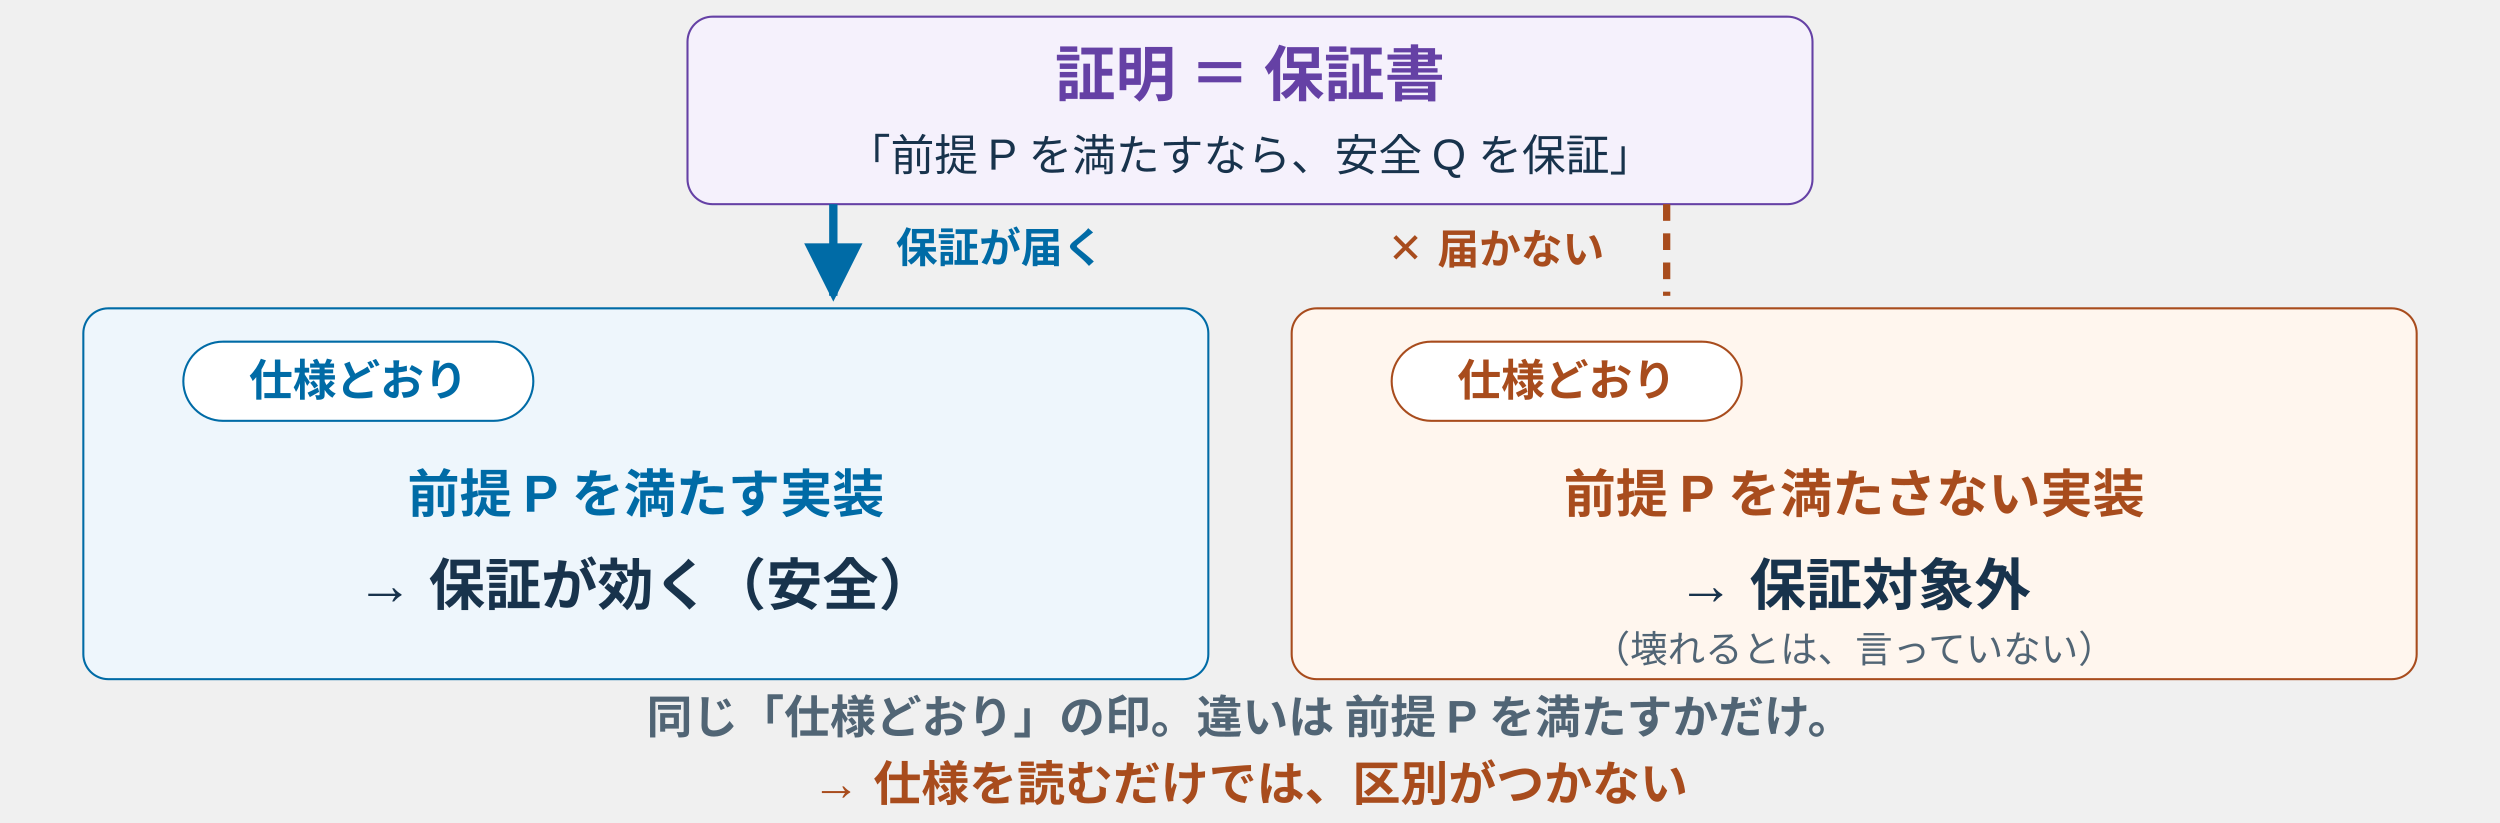
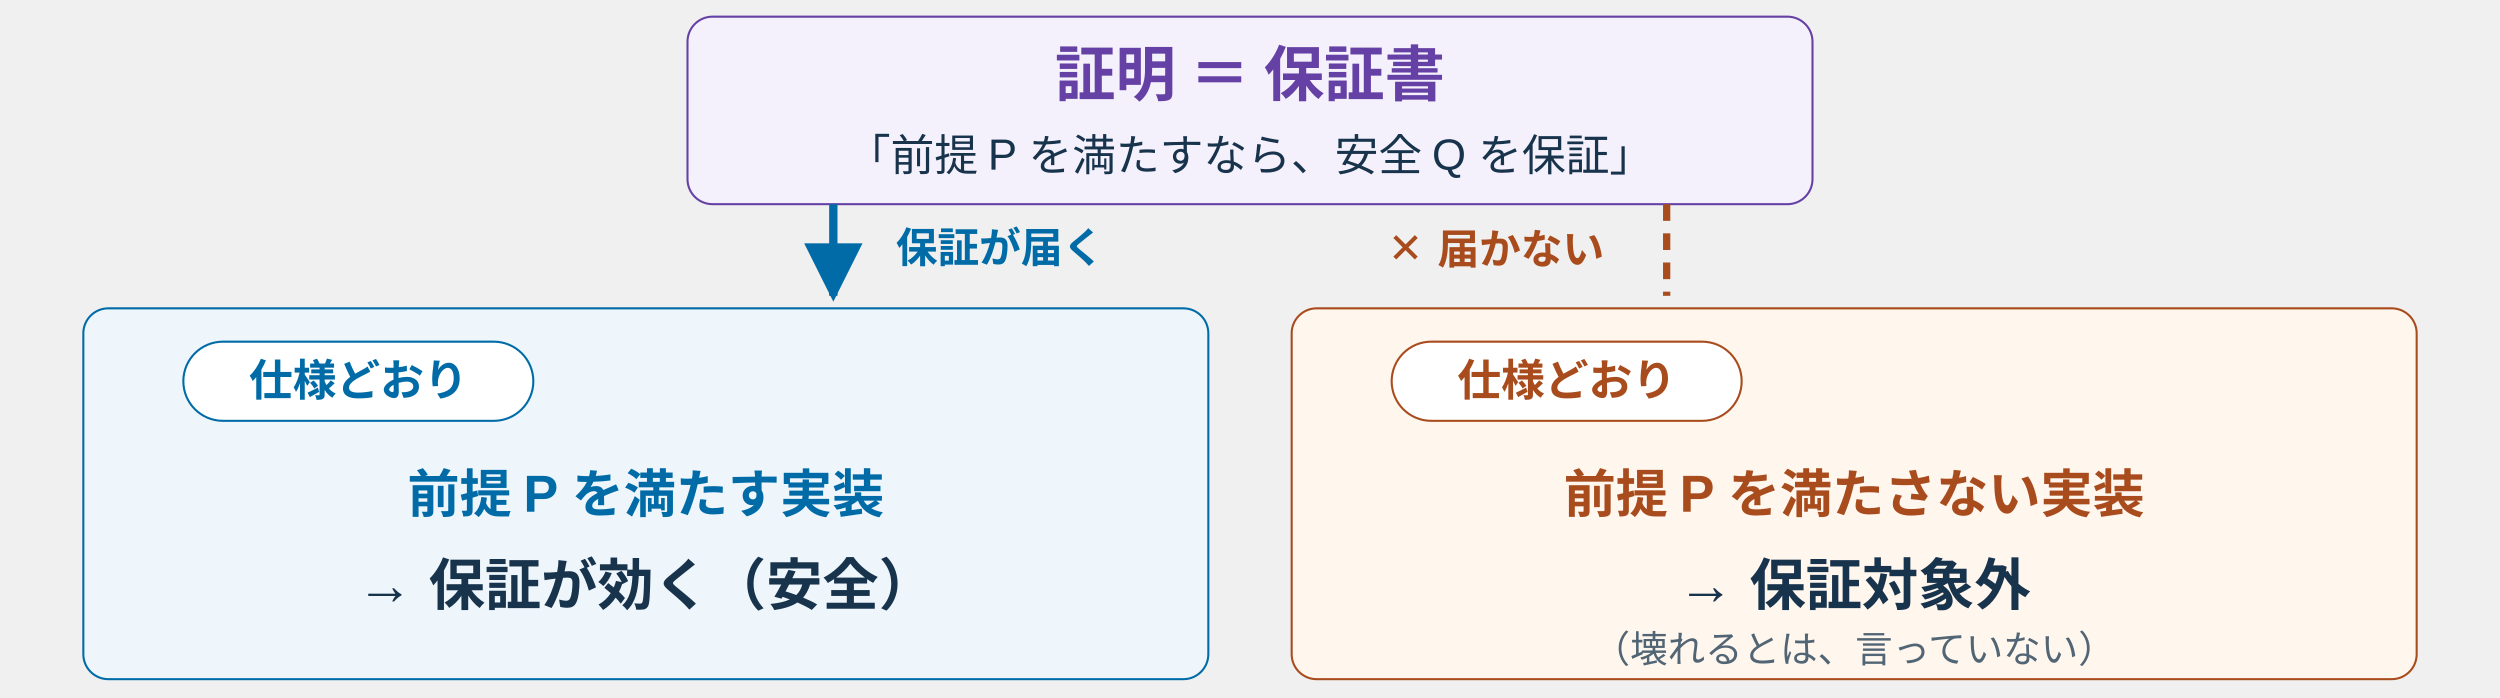
- <svg xmlns="http://www.w3.org/2000/svg" viewBox="0 0 1200 395" width="1200" height="395" role="img">
+ <svg xmlns="http://www.w3.org/2000/svg" viewBox="0 0 1200 335" width="1200" height="335" role="img">
  <defs>
    <marker id="arrow" viewBox="0 0 10 10" refX="9" refY="5" markerWidth="7" markerHeight="7" orient="auto-start-reverse">
      <path d="M0 0 L10 5 L0 10 Z" fill="#006ba6" />
    </marker>
  </defs>
  <g font-family="Arial, Yu Gothic, Meiryo, sans-serif">
    <rect x="330" y="8" width="540" height="90" rx="12" fill="#f5f1fc" stroke="#6541a5" />
    <text x="600" y="46" font-size="29" fill="#6541a5" text-anchor="middle" font-weight="700">証明 ＝ 保証書</text>
    <text x="600" y="82" font-size="21" fill="#18334c" text-anchor="middle" font-weight="400">「前提 P を満たすなら、安全 Q を保証」</text>
    <path d="M400 98 V142" fill="none" stroke="#006ba6" stroke-width="4" marker-end="url(#arrow)" />
    <text x="430" y="126" font-size="20" fill="#006ba6" text-anchor="start" font-weight="700">保証が届く</text>
    <path d="M800 98 V142" fill="none" stroke="#a84c1d" stroke-width="3.5" stroke-dasharray="8 6" />
    <text x="770" y="126" font-size="20" fill="#a84c1d" text-anchor="end" font-weight="700">✕ 届かない</text>
    <rect x="40" y="148" width="540" height="178" rx="12" fill="#eef6fc" stroke="#006ba6" />
    <rect x="88" y="164" width="168" height="38" rx="19" fill="#ffffff" stroke="#006ba6" />
    <text x="172" y="190" font-size="21" fill="#006ba6" text-anchor="middle" font-weight="700">仕様どおり</text>
    <text x="310" y="246" font-size="25" fill="#006ba6" text-anchor="middle" font-weight="700">前提 P を満たす実装</text>
    <text x="310" y="290" font-size="27" fill="#18334c" text-anchor="middle" font-weight="700">→ 保証が効く（安全）</text>
    <rect x="620" y="148" width="540" height="178" rx="12" fill="#fff6ee" stroke="#a84c1d" />
    <rect x="668" y="164" width="168" height="38" rx="19" fill="#ffffff" stroke="#a84c1d" />
    <text x="752" y="190" font-size="21" fill="#a84c1d" text-anchor="middle" font-weight="700">仕様どおり</text>
    <text x="890" y="246" font-size="25" fill="#a84c1d" text-anchor="middle" font-weight="700">前提 P を満たさない実装</text>
    <text x="890" y="290" font-size="27" fill="#18334c" text-anchor="middle" font-weight="700">→ 保証対象外</text>
    <text x="890" y="318" font-size="18" fill="#516575" text-anchor="middle" font-weight="400">（壊れるとは、言っていない）</text>
-     <text x="600" y="352" font-size="22" fill="#516575" text-anchor="middle" font-weight="700">同じ「仕様どおり」の印。違いは 前提 P を満たすかだけ。</text>
-     <text x="600" y="384" font-size="23" fill="#a84c1d" text-anchor="middle" font-weight="700">→ 仕様を読むだけでは、区別がつかない</text>
  </g>
</svg>
